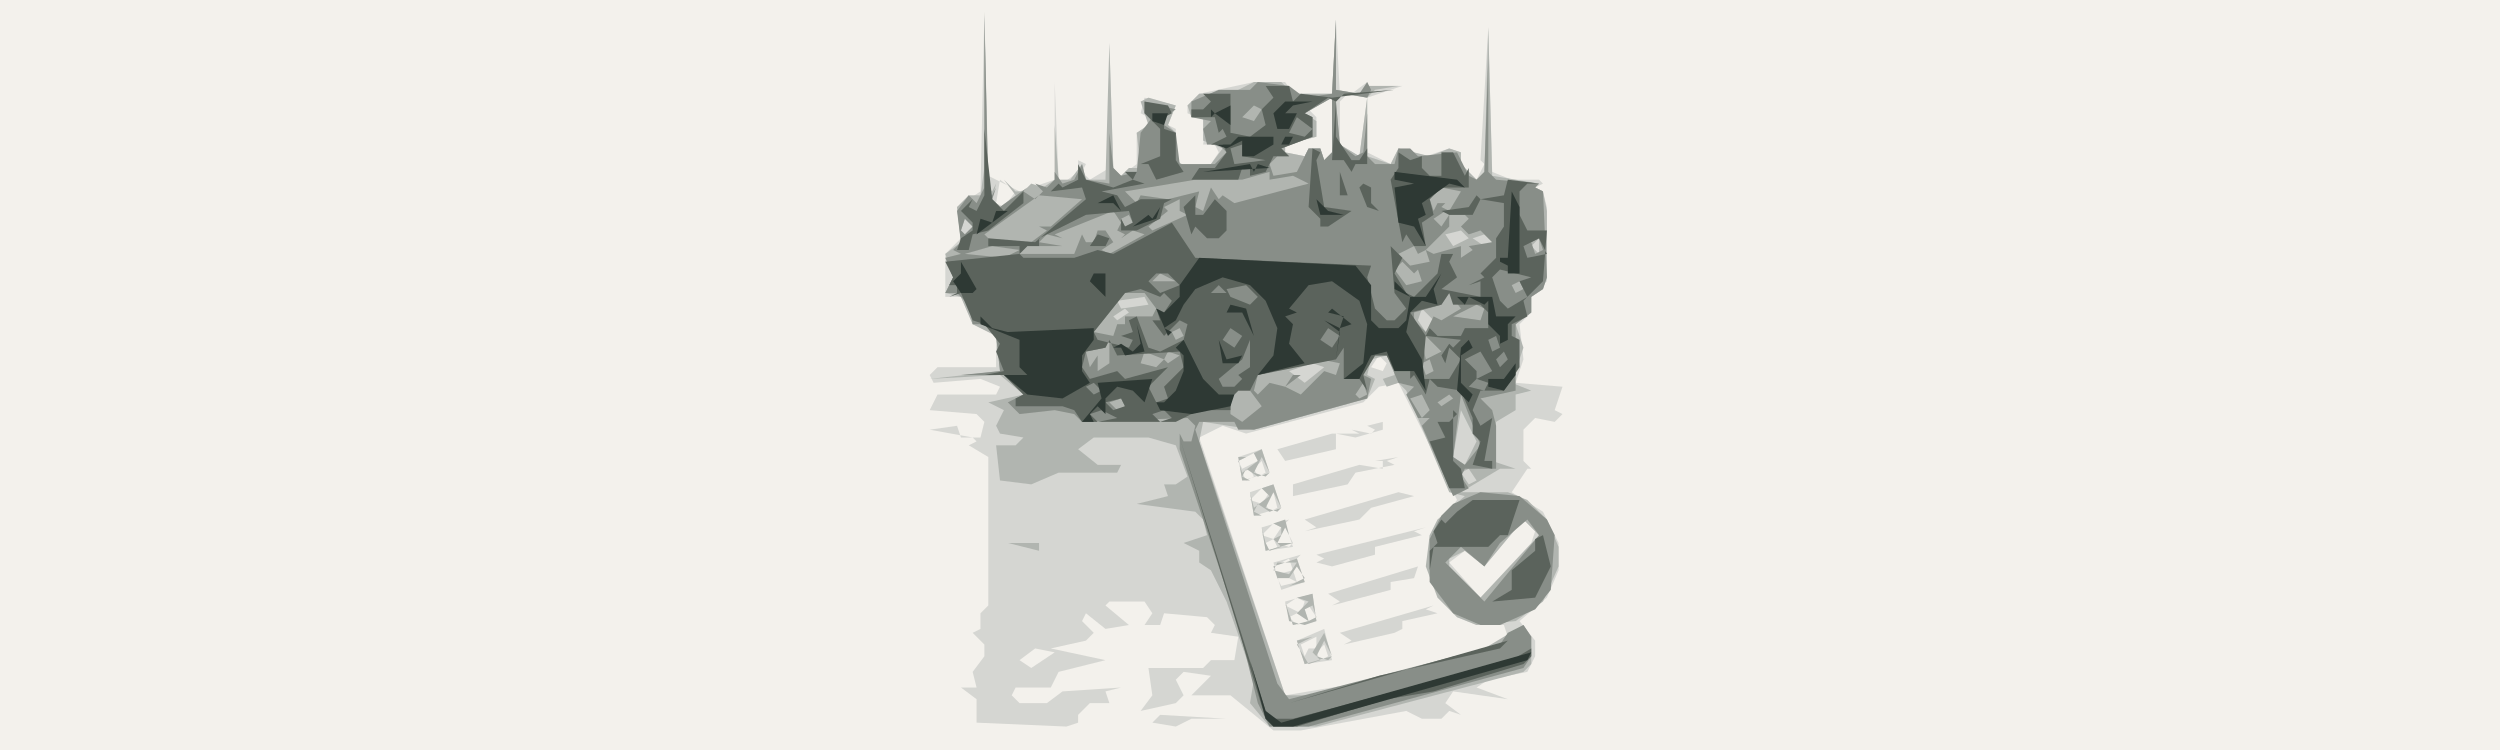
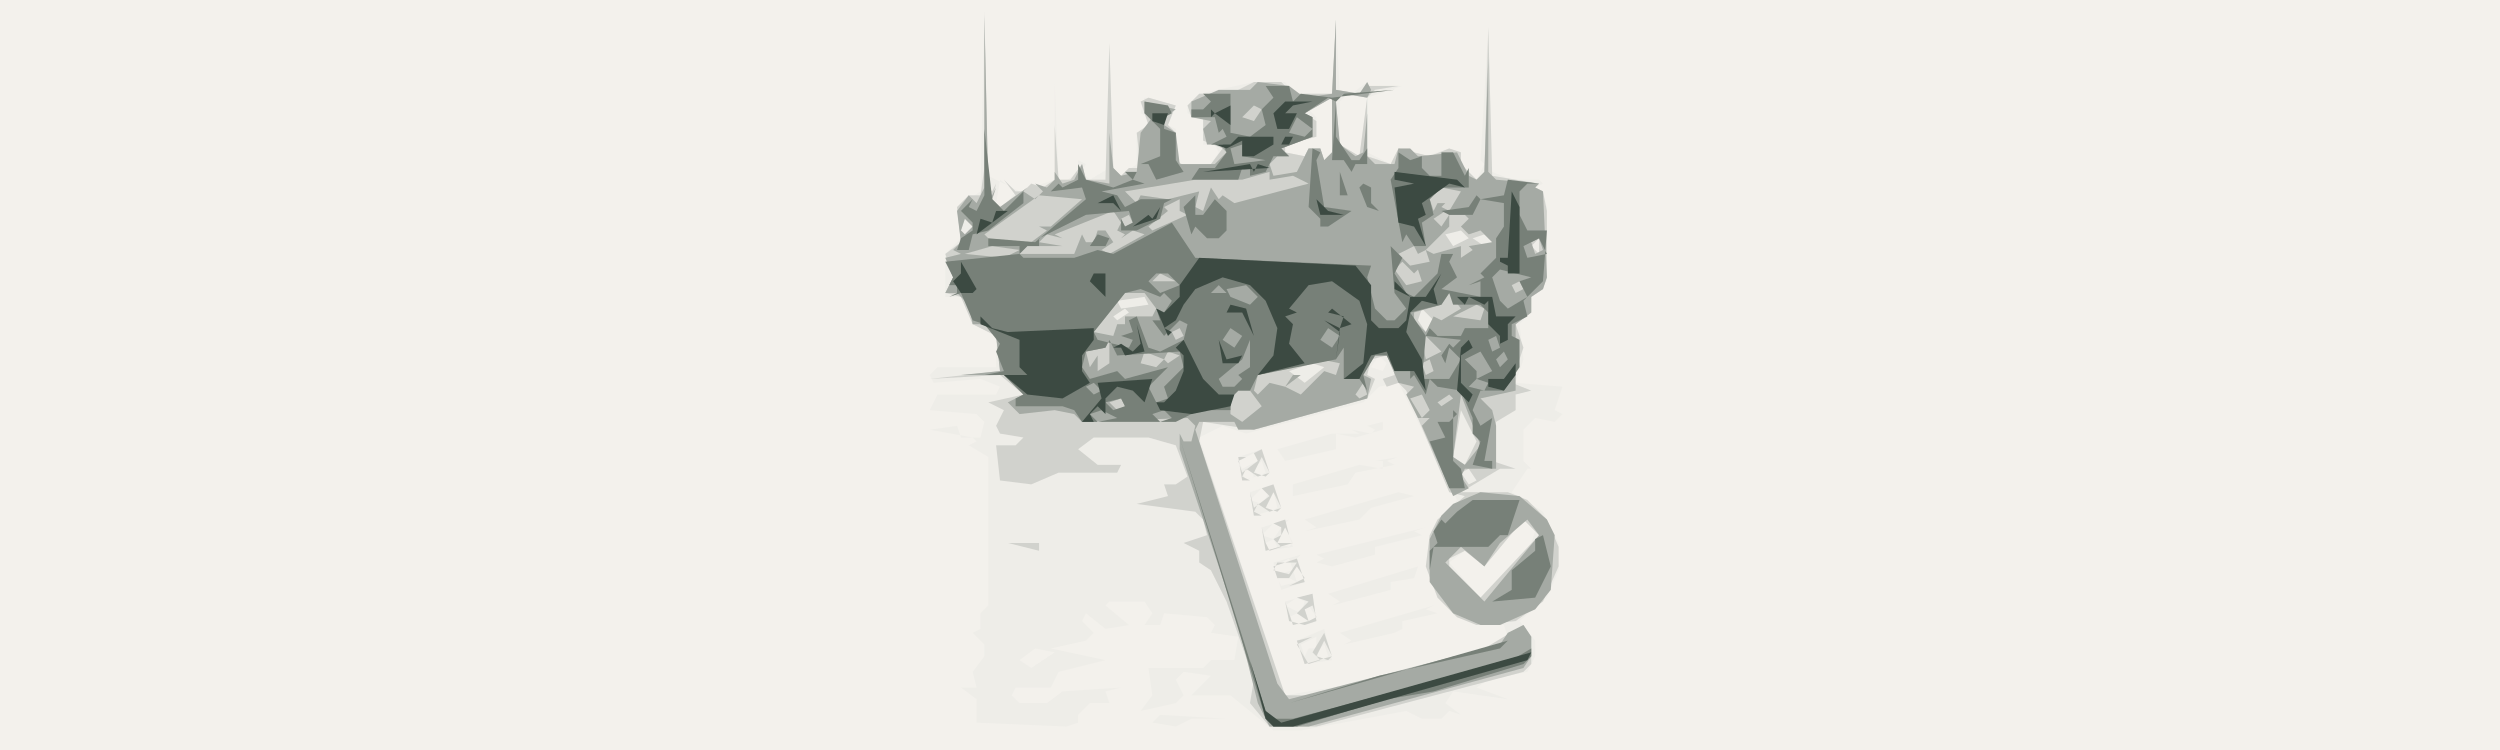
<svg xmlns="http://www.w3.org/2000/svg" viewBox="0 0 640 192" role="img" aria-label="SE-U detailed vector artwork">
  <rect width="640" height="192" fill="#f3f1ec" />
-   <path fill="#d5d6d2" fill-rule="evenodd" d="M295,185 301,186 305,184 314,184 297,183ZM339,161 332,164 334,170 341,169ZM339,165 340,168 338,169 337,167ZM337,163 337,166 335,166 334,168 333,165ZM368,157 365,156 367,155 343,162 346,164 344,165 357,162 359,161 359,159ZM336,152 329,154 331,160 337,159ZM330,158 332,157 335,159 332,160ZM334,156 335,155 337,158 335,159ZM329,155 332,153 334,154 333,157ZM363,145 340,152 343,154 341,155 356,151 356,149 362,148ZM333,142 326,144 328,151 334,149 332,143ZM327,148 328,147 332,149 328,150ZM331,146 332,145 334,148 332,149ZM330,143 331,146 327,147 326,145ZM365,135 337,142 339,143 337,144 341,145 352,142 352,140 364,137 362,136ZM330,133 323,135 324,141 331,140 329,134ZM324,139 326,138 327,140 325,141ZM329,135 331,139 330,140 327,139ZM323,137 326,134 328,135 326,138ZM362,127 358,126 334,133 337,135 334,136 348,133 351,130ZM326,124 320,126 321,132 328,130ZM326,126 327,130 325,131 324,129ZM320,128 323,125 325,126 323,129ZM358,117 352,118 354,118 354,120 348,119 331,124 331,127 345,124 347,121 357,119 355,118ZM323,115 317,117 318,123 325,121ZM318,121 320,120 321,122 319,123ZM323,118 324,121 322,122 321,120ZM321,116 322,118 318,120 317,118ZM354,108 350,109 352,110 351,111 346,110 348,111 341,111 327,115 329,118 342,115 342,111 347,112 354,110ZM252,3 251,49 245,53 246,61 242,65 242,76 246,76 249,83 255,86 255,94 240,94 238,96 239,98 251,97 256,99 255,101 240,101 238,105 250,106 252,108 251,112 246,112 245,109 238,110 249,112 250,113 248,114 253,117 253,155 251,157 251,161 249,162 252,165 252,168 249,172 250,176 246,176 250,179 250,185 273,186 276,185 276,183 279,180 284,180 283,177 287,176 272,177 268,180 261,180 259,178 260,176 269,176 271,172 283,169 269,166 278,164 280,162 277,159 278,157 283,161 289,160 283,155 284,154 293,154 295,157 293,160 297,160 298,157 309,158 311,160 310,162 317,163 316,169 310,169 308,171 294,171 295,178 292,182 301,180 303,178 301,174 303,172 310,173 305,178 315,178 326,187 333,187 360,182 364,184 369,184 371,182 374,183 370,180 372,177 386,179 378,176 381,174 391,172 393,168 393,164 389,159 396,153 399,146 399,139 395,131 387,126 391,120 395,120 392,120 390,118 390,110 393,107 398,108 400,106 398,105 400,99 388,98 390,92 389,83 392,80 392,76 396,72 396,53 395,49 393,48 395,47 394,46 387,46 382,44 381,7 379,41 380,42 378,46 374,42 374,39 371,38 365,40 358,38 356,42 350,39 350,25 359,22 350,22 350,7 350,21 346,24 343,24 342,5 341,24 331,24 329,21 321,21 307,24 304,27 304,29 309,31 308,37 311,37 312,39 310,42 304,43 301,41 301,33 299,32 301,27 293,25 292,29 294,30 294,32 291,34 291,42 287,45 285,43 284,11 284,43 279,46 277,44 278,42 276,41 276,44 272,47 271,46 270,21 270,46 261,49 253,45ZM270,167 264,171 261,169 265,166ZM390,133 393,136 392,139 379,153 371,144 375,141 380,145ZM358,98 373,128 366,137 366,149 373,158 378,160 385,160 386,163 383,165 347,175 329,178 307,112 313,109 319,111 349,103 353,99ZM353,91 355,93 354,95 351,94ZM256,46 260,49 257,53 255,52ZM341,25 341,39 339,41 338,38 335,38 334,40 329,39 329,37 337,35 337,30 335,28ZM345,24 350,25 348,40 343,37 343,26Z" />
-   <path fill="#b1b5b0" fill-rule="evenodd" d="M339,162 336,167 335,166 338,169 335,170 332,165 336,163 332,164 334,170 341,168ZM339,164 341,168 340,169 337,168ZM336,152 332,153 335,154 332,157 335,159 331,160 329,154 330,159 334,160 337,159ZM334,156 336,155 337,158 335,159ZM332,143 326,145 328,151 327,148 330,148 332,145 334,148 330,150 334,149ZM332,144 330,147 326,146 327,144ZM258,139 266,141 266,139ZM329,133 326,134 328,135 328,137 324,139 323,135 324,141 331,139 327,139 329,135 330,137ZM324,139 326,138 328,140 325,141ZM326,124 323,125 325,127 321,130 320,126 321,132 323,132 321,131 322,129 325,131 328,130ZM326,126 328,130 327,131 324,130ZM323,115 321,116 322,118 318,121 317,118 319,117 317,117 318,123 320,123 318,122 319,120 322,122 325,121ZM323,117 325,121 324,122 321,121ZM252,3 252,43 251,50 248,50 245,53 246,62 242,65 244,71 242,75 246,76 249,83 255,86 256,95 238,97 256,96 262,101 253,103 257,105 255,109 256,111 262,112 260,114 255,114 256,123 264,124 271,121 286,121 287,119 281,119 276,115 280,112 294,112 301,114 304,122 301,124 294,124 298,124 299,127 291,129 306,131 308,133 309,137 303,139 307,141 307,144 310,146 314,154 321,174 320,180 325,186 337,186 390,172 392,170 392,163 390,160 380,166 336,178 329,178 307,113 308,108 321,110 350,102 352,97 350,96 351,92 355,91 357,94 357,96 354,97 355,99 358,98 360,100 371,126 375,127 368,133 366,137 365,145 368,153 373,158 378,160 388,159 395,154 399,145 399,140 396,133 391,128 386,126 374,126 384,120 388,120 382,118 383,108 388,105 388,101 392,100 387,98 390,89 388,83 392,80 392,76 395,74 396,71 396,54 395,49 393,48 394,47 382,45 381,7 380,44 378,46 374,42 374,39 371,38 366,40 358,38 356,42 350,40 350,25 352,23 358,22 350,22 350,8 350,22 348,24 342,23 342,5 341,24 331,24 328,21 321,21 315,24 307,24 304,27 305,30 308,30 308,36 313,38 310,42 304,43 301,41 301,34 299,32 301,27 294,25 292,26 294,32 291,34 292,43 289,43 287,45 285,43 284,11 283,46 278,46 277,42 274,46 271,46 270,32 270,46 267,48 264,47 262,49 260,49 257,46 260,50 256,53 254,51 255,47 254,49 253,48ZM390,133 394,137 379,153 371,145 371,143 375,141 380,145ZM374,121 376,120 378,123 376,124ZM374,105 378,113 375,119 372,117ZM339,94 334,98 330,95 336,93ZM364,79 367,82 365,85 363,82ZM288,79 289,80 286,82 285,81ZM286,77 293,76 294,78 287,79ZM394,61 394,65 392,63ZM377,61 380,60 382,62 380,63ZM370,60 374,59 376,61 372,63ZM246,59 247,56 249,58 247,60ZM341,25 341,39 339,41 338,38 335,38 334,40 329,39 329,37 337,35 337,31 334,29ZM344,24 350,25 348,40 343,37 342,26Z" />
-   <path fill="#888e88" fill-rule="evenodd" d="M379,126 372,129 369,132 366,138 366,149 372,157 379,160 384,160 393,156 397,151 398,137 396,133 389,127ZM391,133 394,137 380,154 370,144 374,140 380,145 384,139ZM252,4 252,48 250,52 248,50 245,54 246,62 244,64 246,65 242,66 244,71 242,75 245,75 248,78 249,83 252,83 255,86 256,95 246,96 257,96 262,101 258,103 261,106 270,105 275,106 277,108 304,107 306,109 305,113 303,113 302,111 302,115 317,160 322,180 325,186 335,186 390,171 392,168 392,163 390,160 386,162 384,165 330,179 327,175 306,110 307,108 316,108 317,110 321,110 350,102 351,97 349,96 352,91 355,91 358,98 362,99 360,101 363,107 366,107 364,109 372,127 376,125 374,122 375,120 383,120 383,109 382,105 379,102 388,100 388,83 392,80 392,76 395,74 396,71 395,49 393,48 394,47 383,46 381,44 381,15 380,44 378,46 376,45 373,39 363,40 361,38 358,38 357,42 352,42 350,40 350,29 349,39 347,40 343,37 342,26 344,24 350,25 351,23 358,22 351,23 350,21 348,24 342,23 342,5 341,24 334,25 330,22 322,21 320,23 312,23 305,26 305,30 310,31 308,33 309,37 312,37 314,39 311,42 302,42 301,34 298,32 298,30 301,28 293,26 293,29 295,30 292,34 291,44 287,45 285,43 284,34 284,47 278,46 277,42 275,46 272,47 270,44 270,40 270,46 268,48 265,47 267,49 265,51 262,49 263,48 256,53 254,51 255,48 254,50 253,49ZM284,103 287,102 288,104 286,105ZM374,101 379,114 375,119 372,117ZM371,101 372,102 369,104 368,103ZM361,102 364,101 366,105 364,107ZM320,100 323,104 318,108 315,106 315,102 317,100ZM349,98 350,101 348,102 347,101ZM364,93 366,92 367,95 365,96ZM343,93 342,96 339,95 333,101 329,99 333,96 331,96 329,99 325,98 322,101 321,100 322,96 338,92ZM298,92 299,90 302,91 299,93ZM292,93 293,90 298,92 296,94ZM284,87 284,93 281,95 281,91 279,94 278,90 283,89ZM364,87 365,86 369,90 365,92ZM300,85 302,84 303,86 301,87ZM380,79 379,82 372,81 378,78ZM371,75 374,79 369,82 367,81 365,85 362,82 362,80 369,78ZM296,79 295,81 288,81 288,83 286,83 285,86 280,85 288,75 293,75ZM387,73 389,72 390,74 388,75ZM295,72 297,70 301,72ZM357,69 359,67 362,70 363,69 364,72 360,73ZM358,65 362,63 363,65 365,64 366,67 361,68ZM247,65 254,63 261,64 257,66ZM392,62 394,61 395,64 393,65ZM246,59 247,56 249,58 247,60ZM365,64 371,58 371,55 375,55 376,56 374,58 376,60 379,59 382,62 376,63 377,64 374,66 374,63 367,65ZM287,56 289,55 290,57 288,58ZM370,54 371,55 369,58 367,56ZM293,60 284,65 282,64 285,62 283,59 281,59 280,62 278,62 277,60 275,65 261,65 263,63 272,63 266,62 268,60 272,61 270,60 285,54 287,57 286,59 288,60 287,61 290,59ZM302,51 302,54 304,55 295,59 294,58 299,54 298,53ZM277,51 269,58 266,58 268,59 264,62 254,62 252,60 266,50ZM369,48 374,49 371,54 369,53 370,52 368,52 367,54 366,51ZM335,47 316,52 313,50 312,51 310,48 308,54 306,53 307,49 299,51 292,50 291,52 288,49 306,46 318,46 325,44 325,46 331,45ZM318,30 321,27 323,28 321,31ZM341,25 341,39 339,41 338,38 335,38 332,44 326,45 325,42 327,40 330,40 328,38 336,35 336,30 334,29Z" />
-   <path fill="#5b635c" fill-rule="evenodd" d="M386,164 330,180 353,173 384,166ZM395,137 393,138 393,141 387,146 387,151 382,154 393,153 397,145ZM389,128 377,128 373,131 372,130 373,131 370,134 369,133 367,136 368,139 366,141 366,146 367,140 381,140 384,137 386,137ZM302,112 324,184 326,186 332,186 355,179 367,177 390,170 392,168 392,166 387,169 331,184 326,184 324,182ZM372,105 373,106 371,108 368,108 370,112 366,113 371,125 375,125 374,120 372,118ZM284,61 281,60 279,63 283,63ZM306,50 303,53 305,60 306,58 309,61 312,61 314,59 314,54 311,51 308,55 306,55ZM349,47 348,48 350,53 353,54 351,52 351,48ZM343,44 343,50 345,50ZM396,59 391,59 389,55 389,49 391,47 394,47 386,46 385,50 379,51 376,48 376,43 375,45 372,39 369,39 369,45 366,45 364,43 364,40 361,41 358,39 358,43 356,46 359,62 360,60 362,63 365,63 364,57 367,55 366,51 369,48 376,48 378,50 376,53 369,54 371,55 369,59 371,55 377,55 379,51 385,52 385,58 383,61 383,66 379,70 380,71 376,73 379,72 379,76 369,74 373,71 371,67 372,65 369,65 368,70 362,76 360,75 357,70 359,66 356,63 357,75 360,79 357,82 355,82 352,79 350,71 351,68 306,66 300,57 285,65 281,64 275,66 262,66 261,65 263,63 266,63 266,61 278,55 289,54 290,57 288,58 287,56 287,59 291,59 297,56 298,52 300,51 292,51 288,53 286,50 282,49 293,47 290,46 291,44 288,44 290,46 285,48 278,46 276,42 276,46 272,48 271,47 269,49 277,48 278,51 265,62 253,61 253,63 250,63 261,63 261,65 242,67 244,71 243,73 245,73 245,75 243,76 246,75 249,82 252,83 256,88 255,90 257,95 252,96 257,96 262,101 260,102 260,104 272,104 275,105 277,108 301,108 307,105 315,105 315,102 317,100 320,100 322,96 342,92 344,89 344,97 348,97 350,100 349,96 352,91 355,91 357,95 361,95 361,97 362,96 365,101 366,97 368,99 368,102 366,103 368,102 368,99 374,100 377,107 377,111 379,113 377,119 382,120 382,118 380,118 382,107 379,109 377,105 379,100 385,100 389,94 389,87 387,86 387,83 391,81 390,77 395,72ZM295,106 298,105 300,107 297,108ZM279,106 282,105 286,107 281,108ZM283,103 287,102 288,104 285,105ZM278,99 280,98 282,100 280,101ZM376,99 378,97 381,98 380,100ZM385,90 386,92 384,94 383,92ZM379,90 382,95 378,97 378,95 375,92ZM320,87 320,94 317,96 318,97 316,99 313,99 312,97 318,92ZM278,90 283,89 284,87 286,91 302,90 303,94 298,99 299,102 296,103 294,99 299,94 288,97 286,95 288,93 286,95 279,97 277,94ZM381,87 383,86 384,89 382,90ZM365,86 374,87 372,89 371,88 369,91 370,93 371,89 374,92 371,97 364,97ZM340,84 343,86 341,89 338,87ZM315,84 318,86 316,89 313,87ZM361,80 369,78 371,75 372,78 379,78 381,80 381,84 375,84 374,86 368,86 366,84 365,86ZM280,85 288,75 292,74 297,76 298,75 300,77 298,80 296,79 297,82 295,82 298,86 302,82 304,83 303,87 297,90 294,89 291,81 289,82 290,85 287,86 290,87 289,89 281,87ZM314,74 319,73 322,76 320,78 315,76ZM310,75 312,73 314,75ZM294,72 296,70 299,70 302,73 297,75ZM384,69 392,71 389,72 391,76 386,79 384,77 382,71ZM390,63 394,61 396,65 391,66ZM336,38 335,53 338,56 338,58 340,58 346,54 339,53 337,41 338,39ZM252,33 252,50 250,54 248,53 249,51 246,54 249,57 249,59 246,61 245,64 248,64 249,60 253,59 262,52 262,49 257,54 254,51ZM293,26 293,29 297,33 297,40 292,42 294,42 296,46 303,44 301,41 301,34 298,33 298,30 300,29 299,27ZM305,46 317,46 318,43 320,43 320,45 324,44 326,40 330,40 328,38 336,35 336,30 334,29 340,25 342,26 341,41 344,41 346,44 347,42 350,42 350,33 350,38 348,41 346,41 342,35 342,26 344,24 357,23 341,25 333,24 331,26 330,22 324,22 326,25 323,28 324,32 320,35 315,34 315,24 308,24 310,26 308,28 305,28 305,30 311,30 312,34 313,33 314,35 310,37 313,37 314,39 311,43 307,43ZM315,38 318,37 318,40 324,41 316,42ZM330,34 332,30 336,33 334,35Z" />
-   <path fill="#2e3934" fill-rule="evenodd" d="M392,167 328,185 324,182 320,169 324,184 326,186 331,186 391,169ZM295,97 281,98 282,102 277,108 280,108 279,106 281,104 283,106 283,102 286,99 290,100 293,103ZM388,93 385,97 381,97 381,99 385,100 388,96ZM376,87 374,89 373,100 376,103 377,101 378,102 374,98 374,91 377,89ZM312,87 313,93 317,93 318,91 314,92ZM303,87 301,89 303,91 303,95 301,100 298,103 296,103 297,105 305,106 315,104 316,101 312,101 308,97ZM291,83 292,88 290,90 287,88 285,89 287,89 288,91 293,90ZM251,81 251,83 261,87 261,94 263,96 257,96 263,101 272,102 279,98 277,95 277,91 280,87 280,84 258,85 254,84ZM341,79 340,80 344,81 343,84 339,82 343,85 342,92 343,84 346,83ZM315,78 314,80 318,80 321,86 319,79ZM373,76 375,78 376,76 380,78 381,77 381,83 384,86 384,88 386,87 386,83 388,81 383,81 382,76ZM280,70 279,72 283,76 283,70ZM246,67 246,70 244,72 246,75 249,75 250,74ZM296,79 299,86 300,85 298,84 301,82 303,78 304,79 303,78 306,74 313,71 320,73 324,77 327,84 326,91 322,96 334,93 330,88 331,83 329,81 332,80 330,79 335,73 341,72 348,77 350,83 349,93 344,97 348,97 351,91 355,90 357,95 362,95 365,100 364,92 360,85 361,80 364,77 368,78 367,74 369,70 365,76 361,76 357,72 357,74 361,76 360,82 358,84 353,84 351,82 351,73 347,68 307,66 302,73 302,76 298,80ZM258,54 255,54 254,57 251,56 250,60ZM297,53 295,56 294,55 290,58 296,56ZM337,51 338,55 344,55 340,54ZM281,52 285,52 287,54 285,50ZM387,49 386,66 384,66 384,63 384,67 386,68 386,70 389,70 389,53ZM357,44 357,46 362,47 357,48 358,57 362,58 365,63 363,56 367,54 365,55 364,52 371,47 375,48 373,46ZM325,43 322,42 321,44 320,42 308,44ZM311,37 314,38 318,36 318,40 321,40 326,37 330,37 331,35 329,35 328,37 326,37 326,35 317,35 315,37ZM295,29 295,31 298,32 299,29ZM310,28 310,30 311,29 315,32 315,27 311,29ZM336,26 329,26 326,29 327,33 330,33 332,29 329,29 331,27Z" />
+   <path fill="#eeede8" fill-rule="evenodd" d="M295,185 301,186 305,184 314,184 297,183ZM339,161 332,164 334,170 341,169ZM339,165 340,168 338,169 337,167ZM337,163 337,166 335,166 334,168 333,165ZM368,157 365,156 367,155 343,162 346,164 344,165 357,162 359,161 359,159ZM336,152 329,154 331,160 337,159ZM330,158 332,157 335,159 332,160ZM334,156 335,155 337,158 335,159ZM329,155 332,153 334,154 333,157ZM363,145 340,152 343,154 341,155 356,151 356,149 362,148ZM333,142 326,144 328,151 334,149 332,143ZM327,148 328,147 332,149 328,150ZM331,146 332,145 334,148 332,149ZM330,143 331,146 327,147 326,145ZM365,135 337,142 339,143 337,144 341,145 352,142 352,140 364,137 362,136ZM330,133 323,135 324,141 331,140 329,134ZM324,139 326,138 327,140 325,141ZM329,135 331,139 330,140 327,139ZM323,137 326,134 328,135 326,138ZM362,127 358,126 334,133 337,135 334,136 348,133 351,130ZM326,124 320,126 321,132 328,130ZM326,126 327,130 325,131 324,129ZM320,128 323,125 325,126 323,129ZM358,117 352,118 354,118 354,120 348,119 331,124 331,127 345,124 347,121 357,119 355,118ZM323,115 317,117 318,123 325,121ZM318,121 320,120 321,122 319,123ZM323,118 324,121 322,122 321,120ZM321,116 322,118 318,120 317,118ZM354,108 350,109 352,110 351,111 346,110 348,111 341,111 327,115 329,118 342,115 342,111 347,112 354,110ZM252,3 251,49 245,53 246,61 242,65 242,76 246,76 249,83 255,86 255,94 240,94 238,96 239,98 251,97 256,99 255,101 240,101 238,105 250,106 252,108 251,112 246,112 245,109 238,110 249,112 250,113 248,114 253,117 253,155 251,157 251,161 249,162 252,165 252,168 249,172 250,176 246,176 250,179 250,185 273,186 276,185 276,183 279,180 284,180 283,177 287,176 272,177 268,180 261,180 259,178 260,176 269,176 271,172 283,169 269,166 278,164 280,162 277,159 278,157 283,161 289,160 283,155 284,154 293,154 295,157 293,160 297,160 298,157 309,158 311,160 310,162 317,163 316,169 310,169 308,171 294,171 295,178 292,182 301,180 303,178 301,174 303,172 310,173 305,178 315,178 326,187 333,187 360,182 364,184 369,184 371,182 374,183 370,180 372,177 386,179 378,176 381,174 391,172 393,168 393,164 389,159 396,153 399,146 399,139 395,131 387,126 391,120 395,120 392,120 390,118 390,110 393,107 398,108 400,106 398,105 400,99 388,98 390,92 389,83 392,80 392,76 396,72 396,53 395,49 393,48 395,47 394,46 387,46 382,44 381,7 379,41 380,42 378,46 374,42 374,39 371,38 365,40 358,38 356,42 350,39 350,25 359,22 350,22 350,7 350,21 346,24 343,24 342,5 341,24 331,24 329,21 321,21 307,24 304,27 304,29 309,31 308,37 311,37 312,39 310,42 304,43 301,41 301,33 299,32 301,27 293,25 292,29 294,30 294,32 291,34 291,42 287,45 285,43 284,11 284,43 279,46 277,44 278,42 276,41 276,44 272,47 271,46 270,21 270,46 261,49 253,45ZM270,167 264,171 261,169 265,166ZM390,133 393,136 392,139 379,153 371,144 375,141 380,145ZM358,98 373,128 366,137 366,149 373,158 378,160 385,160 386,163 383,165 347,175 329,178 307,112 313,109 319,111 349,103 353,99ZM353,91 355,93 354,95 351,94ZM256,46 260,49 257,53 255,52ZM341,25 341,39 339,41 338,38 335,38 334,40 329,39 329,37 337,35 337,30 335,28ZM345,24 350,25 348,40 343,37 343,26Z" />
+   <path fill="#d1d2cd" fill-rule="evenodd" d="M339,162 336,167 335,166 338,169 335,170 332,165 336,163 332,164 334,170 341,168ZM339,164 341,168 340,169 337,168ZM336,152 332,153 335,154 332,157 335,159 331,160 329,154 330,159 334,160 337,159ZM334,156 336,155 337,158 335,159ZM332,143 326,145 328,151 327,148 330,148 332,145 334,148 330,150 334,149ZM332,144 330,147 326,146 327,144ZM258,139 266,141 266,139ZM329,133 326,134 328,135 328,137 324,139 323,135 324,141 331,139 327,139 329,135 330,137ZM324,139 326,138 328,140 325,141ZM326,124 323,125 325,127 321,130 320,126 321,132 323,132 321,131 322,129 325,131 328,130ZM326,126 328,130 327,131 324,130ZM323,115 321,116 322,118 318,121 317,118 319,117 317,117 318,123 320,123 318,122 319,120 322,122 325,121ZM323,117 325,121 324,122 321,121ZM252,3 252,43 251,50 248,50 245,53 246,62 242,65 244,71 242,75 246,76 249,83 255,86 256,95 238,97 256,96 262,101 253,103 257,105 255,109 256,111 262,112 260,114 255,114 256,123 264,124 271,121 286,121 287,119 281,119 276,115 280,112 294,112 301,114 304,122 301,124 294,124 298,124 299,127 291,129 306,131 308,133 309,137 303,139 307,141 307,144 310,146 314,154 321,174 320,180 325,186 337,186 390,172 392,170 392,163 390,160 380,166 336,178 329,178 307,113 308,108 321,110 350,102 352,97 350,96 351,92 355,91 357,94 357,96 354,97 355,99 358,98 360,100 371,126 375,127 368,133 366,137 365,145 368,153 373,158 378,160 388,159 395,154 399,145 399,140 396,133 391,128 386,126 374,126 384,120 388,120 382,118 383,108 388,105 388,101 392,100 387,98 390,89 388,83 392,80 392,76 395,74 396,71 396,54 395,49 393,48 394,47 382,45 381,7 380,44 378,46 374,42 374,39 371,38 366,40 358,38 356,42 350,40 350,25 352,23 358,22 350,22 350,8 350,22 348,24 342,23 342,5 341,24 331,24 328,21 321,21 315,24 307,24 304,27 305,30 308,30 308,36 313,38 310,42 304,43 301,41 301,34 299,32 301,27 294,25 292,26 294,32 291,34 292,43 289,43 287,45 285,43 284,11 283,46 278,46 277,42 274,46 271,46 270,32 270,46 267,48 264,47 262,49 260,49 257,46 260,50 256,53 254,51 255,47 254,49 253,48ZM390,133 394,137 379,153 371,145 371,143 375,141 380,145ZM374,121 376,120 378,123 376,124ZM374,105 378,113 375,119 372,117ZM339,94 334,98 330,95 336,93ZM364,79 367,82 365,85 363,82ZM288,79 289,80 286,82 285,81ZM286,77 293,76 294,78 287,79ZM394,61 394,65 392,63ZM377,61 380,60 382,62 380,63ZM370,60 374,59 376,61 372,63ZM246,59 247,56 249,58 247,60ZM341,25 341,39 339,41 338,38 335,38 334,40 329,39 329,37 337,35 337,31 334,29ZM344,24 350,25 348,40 343,37 342,26Z" />
+   <path fill="#a5aaa4" fill-rule="evenodd" d="M379,126 372,129 369,132 366,138 366,149 372,157 379,160 384,160 393,156 397,151 398,137 396,133 389,127ZM391,133 394,137 380,154 370,144 374,140 380,145 384,139ZM252,4 252,48 250,52 248,50 245,54 246,62 244,64 246,65 242,66 244,71 242,75 245,75 248,78 249,83 252,83 255,86 256,95 246,96 257,96 262,101 258,103 261,106 270,105 275,106 277,108 304,107 306,109 305,113 303,113 302,111 302,115 317,160 322,180 325,186 335,186 390,171 392,168 392,163 390,160 386,162 384,165 330,179 327,175 306,110 307,108 316,108 317,110 321,110 350,102 351,97 349,96 352,91 355,91 358,98 362,99 360,101 363,107 366,107 364,109 372,127 376,125 374,122 375,120 383,120 383,109 382,105 379,102 388,100 388,83 392,80 392,76 395,74 396,71 395,49 393,48 394,47 383,46 381,44 381,15 380,44 378,46 376,45 373,39 363,40 361,38 358,38 357,42 352,42 350,40 350,29 349,39 347,40 343,37 342,26 344,24 350,25 351,23 358,22 351,23 350,21 348,24 342,23 342,5 341,24 334,25 330,22 322,21 320,23 312,23 305,26 305,30 310,31 308,33 309,37 312,37 314,39 311,42 302,42 301,34 298,32 298,30 301,28 293,26 293,29 295,30 292,34 291,44 287,45 285,43 284,34 284,47 278,46 277,42 275,46 272,47 270,44 270,40 270,46 268,48 265,47 267,49 265,51 262,49 263,48 256,53 254,51 255,48 254,50 253,49ZM284,103 287,102 288,104 286,105ZM374,101 379,114 375,119 372,117ZM371,101 372,102 369,104 368,103ZM361,102 364,101 366,105 364,107ZM320,100 323,104 318,108 315,106 315,102 317,100ZM349,98 350,101 348,102 347,101ZM364,93 366,92 367,95 365,96ZM343,93 342,96 339,95 333,101 329,99 333,96 331,96 329,99 325,98 322,101 321,100 322,96 338,92ZM298,92 299,90 302,91 299,93ZM292,93 293,90 298,92 296,94ZM284,87 284,93 281,95 281,91 279,94 278,90 283,89ZM364,87 365,86 369,90 365,92ZM300,85 302,84 303,86 301,87ZM380,79 379,82 372,81 378,78ZM371,75 374,79 369,82 367,81 365,85 362,82 362,80 369,78ZM296,79 295,81 288,81 288,83 286,83 285,86 280,85 288,75 293,75ZM387,73 389,72 390,74 388,75ZM295,72 297,70 301,72ZM357,69 359,67 362,70 363,69 364,72 360,73ZM358,65 362,63 363,65 365,64 366,67 361,68ZM247,65 254,63 261,64 257,66ZM392,62 394,61 395,64 393,65ZM246,59 247,56 249,58 247,60ZM365,64 371,58 371,55 375,55 376,56 374,58 376,60 379,59 382,62 376,63 377,64 374,66 374,63 367,65ZM287,56 289,55 290,57 288,58ZM370,54 371,55 369,58 367,56ZM293,60 284,65 282,64 285,62 283,59 281,59 280,62 278,62 277,60 275,65 261,65 263,63 272,63 266,62 268,60 272,61 270,60 285,54 287,57 286,59 288,60 287,61 290,59ZM302,51 302,54 304,55 295,59 294,58 299,54 298,53ZM277,51 269,58 266,58 268,59 264,62 254,62 252,60 266,50ZM369,48 374,49 371,54 369,53 370,52 368,52 367,54 366,51ZM335,47 316,52 313,50 312,51 310,48 308,54 306,53 307,49 299,51 292,50 291,52 288,49 306,46 318,46 325,44 325,46 331,45ZM318,30 321,27 323,28 321,31ZM341,25 341,39 339,41 338,38 335,38 332,44 326,45 325,42 327,40 330,40 328,38 336,35 336,30 334,29Z" />
+   <path fill="#778078" fill-rule="evenodd" d="M386,164 330,180 353,173 384,166ZM395,137 393,138 393,141 387,146 387,151 382,154 393,153 397,145ZM389,128 377,128 373,131 372,130 373,131 370,134 369,133 367,136 368,139 366,141 366,146 367,140 381,140 384,137 386,137ZM302,112 324,184 326,186 332,186 355,179 367,177 390,170 392,168 392,166 387,169 331,184 326,184 324,182ZM372,105 373,106 371,108 368,108 370,112 366,113 371,125 375,125 374,120 372,118ZM284,61 281,60 279,63 283,63ZM306,50 303,53 305,60 306,58 309,61 312,61 314,59 314,54 311,51 308,55 306,55ZM349,47 348,48 350,53 353,54 351,52 351,48ZM343,44 343,50 345,50ZM396,59 391,59 389,55 389,49 391,47 394,47 386,46 385,50 379,51 376,48 376,43 375,45 372,39 369,39 369,45 366,45 364,43 364,40 361,41 358,39 358,43 356,46 359,62 360,60 362,63 365,63 364,57 367,55 366,51 369,48 376,48 378,50 376,53 369,54 371,55 369,59 371,55 377,55 379,51 385,52 385,58 383,61 383,66 379,70 380,71 376,73 379,72 379,76 369,74 373,71 371,67 372,65 369,65 368,70 362,76 360,75 357,70 359,66 356,63 357,75 360,79 357,82 355,82 352,79 350,71 351,68 306,66 300,57 285,65 281,64 275,66 262,66 261,65 263,63 266,63 266,61 278,55 289,54 290,57 288,58 287,56 287,59 291,59 297,56 298,52 300,51 292,51 288,53 286,50 282,49 293,47 290,46 291,44 288,44 290,46 285,48 278,46 276,42 276,46 272,48 271,47 269,49 277,48 278,51 265,62 253,61 253,63 250,63 261,63 261,65 242,67 244,71 243,73 245,73 245,75 243,76 246,75 249,82 252,83 256,88 255,90 257,95 252,96 257,96 262,101 260,102 260,104 272,104 275,105 277,108 301,108 307,105 315,105 315,102 317,100 320,100 322,96 342,92 344,89 344,97 348,97 350,100 349,96 352,91 355,91 357,95 361,95 361,97 362,96 365,101 366,97 368,99 368,102 366,103 368,102 368,99 374,100 377,107 377,111 379,113 377,119 382,120 382,118 380,118 382,107 379,109 377,105 379,100 385,100 389,94 389,87 387,86 387,83 391,81 390,77 395,72ZM295,106 298,105 300,107 297,108ZM279,106 282,105 286,107 281,108ZM283,103 287,102 288,104 285,105ZM278,99 280,98 282,100 280,101ZM376,99 378,97 381,98 380,100ZM385,90 386,92 384,94 383,92ZM379,90 382,95 378,97 378,95 375,92ZM320,87 320,94 317,96 318,97 316,99 313,99 312,97 318,92ZM278,90 283,89 284,87 286,91 302,90 303,94 298,99 299,102 296,103 294,99 299,94 288,97 286,95 288,93 286,95 279,97 277,94ZM381,87 383,86 384,89 382,90ZM365,86 374,87 372,89 371,88 369,91 370,93 371,89 374,92 371,97 364,97ZM340,84 343,86 341,89 338,87ZM315,84 318,86 316,89 313,87ZM361,80 369,78 371,75 372,78 379,78 381,80 381,84 375,84 374,86 368,86 366,84 365,86ZM280,85 288,75 292,74 297,76 298,75 300,77 298,80 296,79 297,82 295,82 298,86 302,82 304,83 303,87 297,90 294,89 291,81 289,82 290,85 287,86 290,87 289,89 281,87ZM314,74 319,73 322,76 320,78 315,76ZM310,75 312,73 314,75ZM294,72 296,70 299,70 302,73 297,75ZM384,69 392,71 389,72 391,76 386,79 384,77 382,71ZM390,63 394,61 396,65 391,66ZM336,38 335,53 338,56 338,58 340,58 346,54 339,53 337,41 338,39ZM252,33 252,50 250,54 248,53 249,51 246,54 249,57 249,59 246,61 245,64 248,64 249,60 253,59 262,52 262,49 257,54 254,51ZM293,26 293,29 297,33 297,40 292,42 294,42 296,46 303,44 301,41 301,34 298,33 298,30 300,29 299,27ZM305,46 317,46 318,43 320,43 320,45 324,44 326,40 330,40 328,38 336,35 336,30 334,29 340,25 342,26 341,41 344,41 346,44 347,42 350,42 350,33 350,38 348,41 346,41 342,35 342,26 344,24 357,23 341,25 333,24 331,26 330,22 324,22 326,25 323,28 324,32 320,35 315,34 315,24 308,24 310,26 308,28 305,28 305,30 311,30 312,34 313,33 314,35 310,37 313,37 314,39 311,43 307,43ZM315,38 318,37 318,40 324,41 316,42ZM330,34 332,30 336,33 334,35Z" />
+   <path fill="#3c4a42" fill-rule="evenodd" d="M392,167 328,185 324,182 320,169 324,184 326,186 331,186 391,169ZM295,97 281,98 282,102 277,108 280,108 279,106 281,104 283,106 283,102 286,99 290,100 293,103ZM388,93 385,97 381,97 381,99 385,100 388,96ZM376,87 374,89 373,100 376,103 377,101 378,102 374,98 374,91 377,89ZM312,87 313,93 317,93 318,91 314,92ZM303,87 301,89 303,91 303,95 301,100 298,103 296,103 297,105 305,106 315,104 316,101 312,101 308,97ZM291,83 292,88 290,90 287,88 285,89 287,89 288,91 293,90ZM251,81 251,83 261,87 261,94 263,96 257,96 263,101 272,102 279,98 277,95 277,91 280,87 280,84 258,85 254,84ZM341,79 340,80 344,81 343,84 339,82 343,85 342,92 343,84 346,83ZM315,78 314,80 318,80 321,86 319,79ZM373,76 375,78 376,76 380,78 381,77 381,83 384,86 384,88 386,87 386,83 388,81 383,81 382,76ZM280,70 279,72 283,76 283,70ZM246,67 246,70 244,72 246,75 249,75 250,74ZM296,79 299,86 300,85 298,84 301,82 303,78 304,79 303,78 306,74 313,71 320,73 324,77 327,84 326,91 322,96 334,93 330,88 331,83 329,81 332,80 330,79 335,73 341,72 348,77 350,83 349,93 344,97 348,97 351,91 355,90 357,95 362,95 365,100 364,92 360,85 361,80 364,77 368,78 367,74 369,70 365,76 361,76 357,72 357,74 361,76 360,82 358,84 353,84 351,82 351,73 347,68 307,66 302,73 302,76 298,80ZM258,54 255,54 254,57 251,56 250,60ZM297,53 295,56 294,55 290,58 296,56ZM337,51 338,55 344,55 340,54ZM281,52 285,52 287,54 285,50ZM387,49 386,66 384,66 384,63 384,67 386,68 386,70 389,70 389,53ZM357,44 357,46 362,47 357,48 358,57 362,58 365,63 363,56 367,54 365,55 364,52 371,47 375,48 373,46ZM325,43 322,42 321,44 320,42 308,44ZM311,37 314,38 318,36 318,40 321,40 326,37 330,37 331,35 329,35 328,37 326,37 326,35 317,35 315,37ZM295,29 295,31 298,32 299,29ZM310,28 310,30 311,29 315,32 315,27 311,29ZM336,26 329,26 326,29 327,33 330,33 332,29 329,29 331,27Z" />
</svg>
